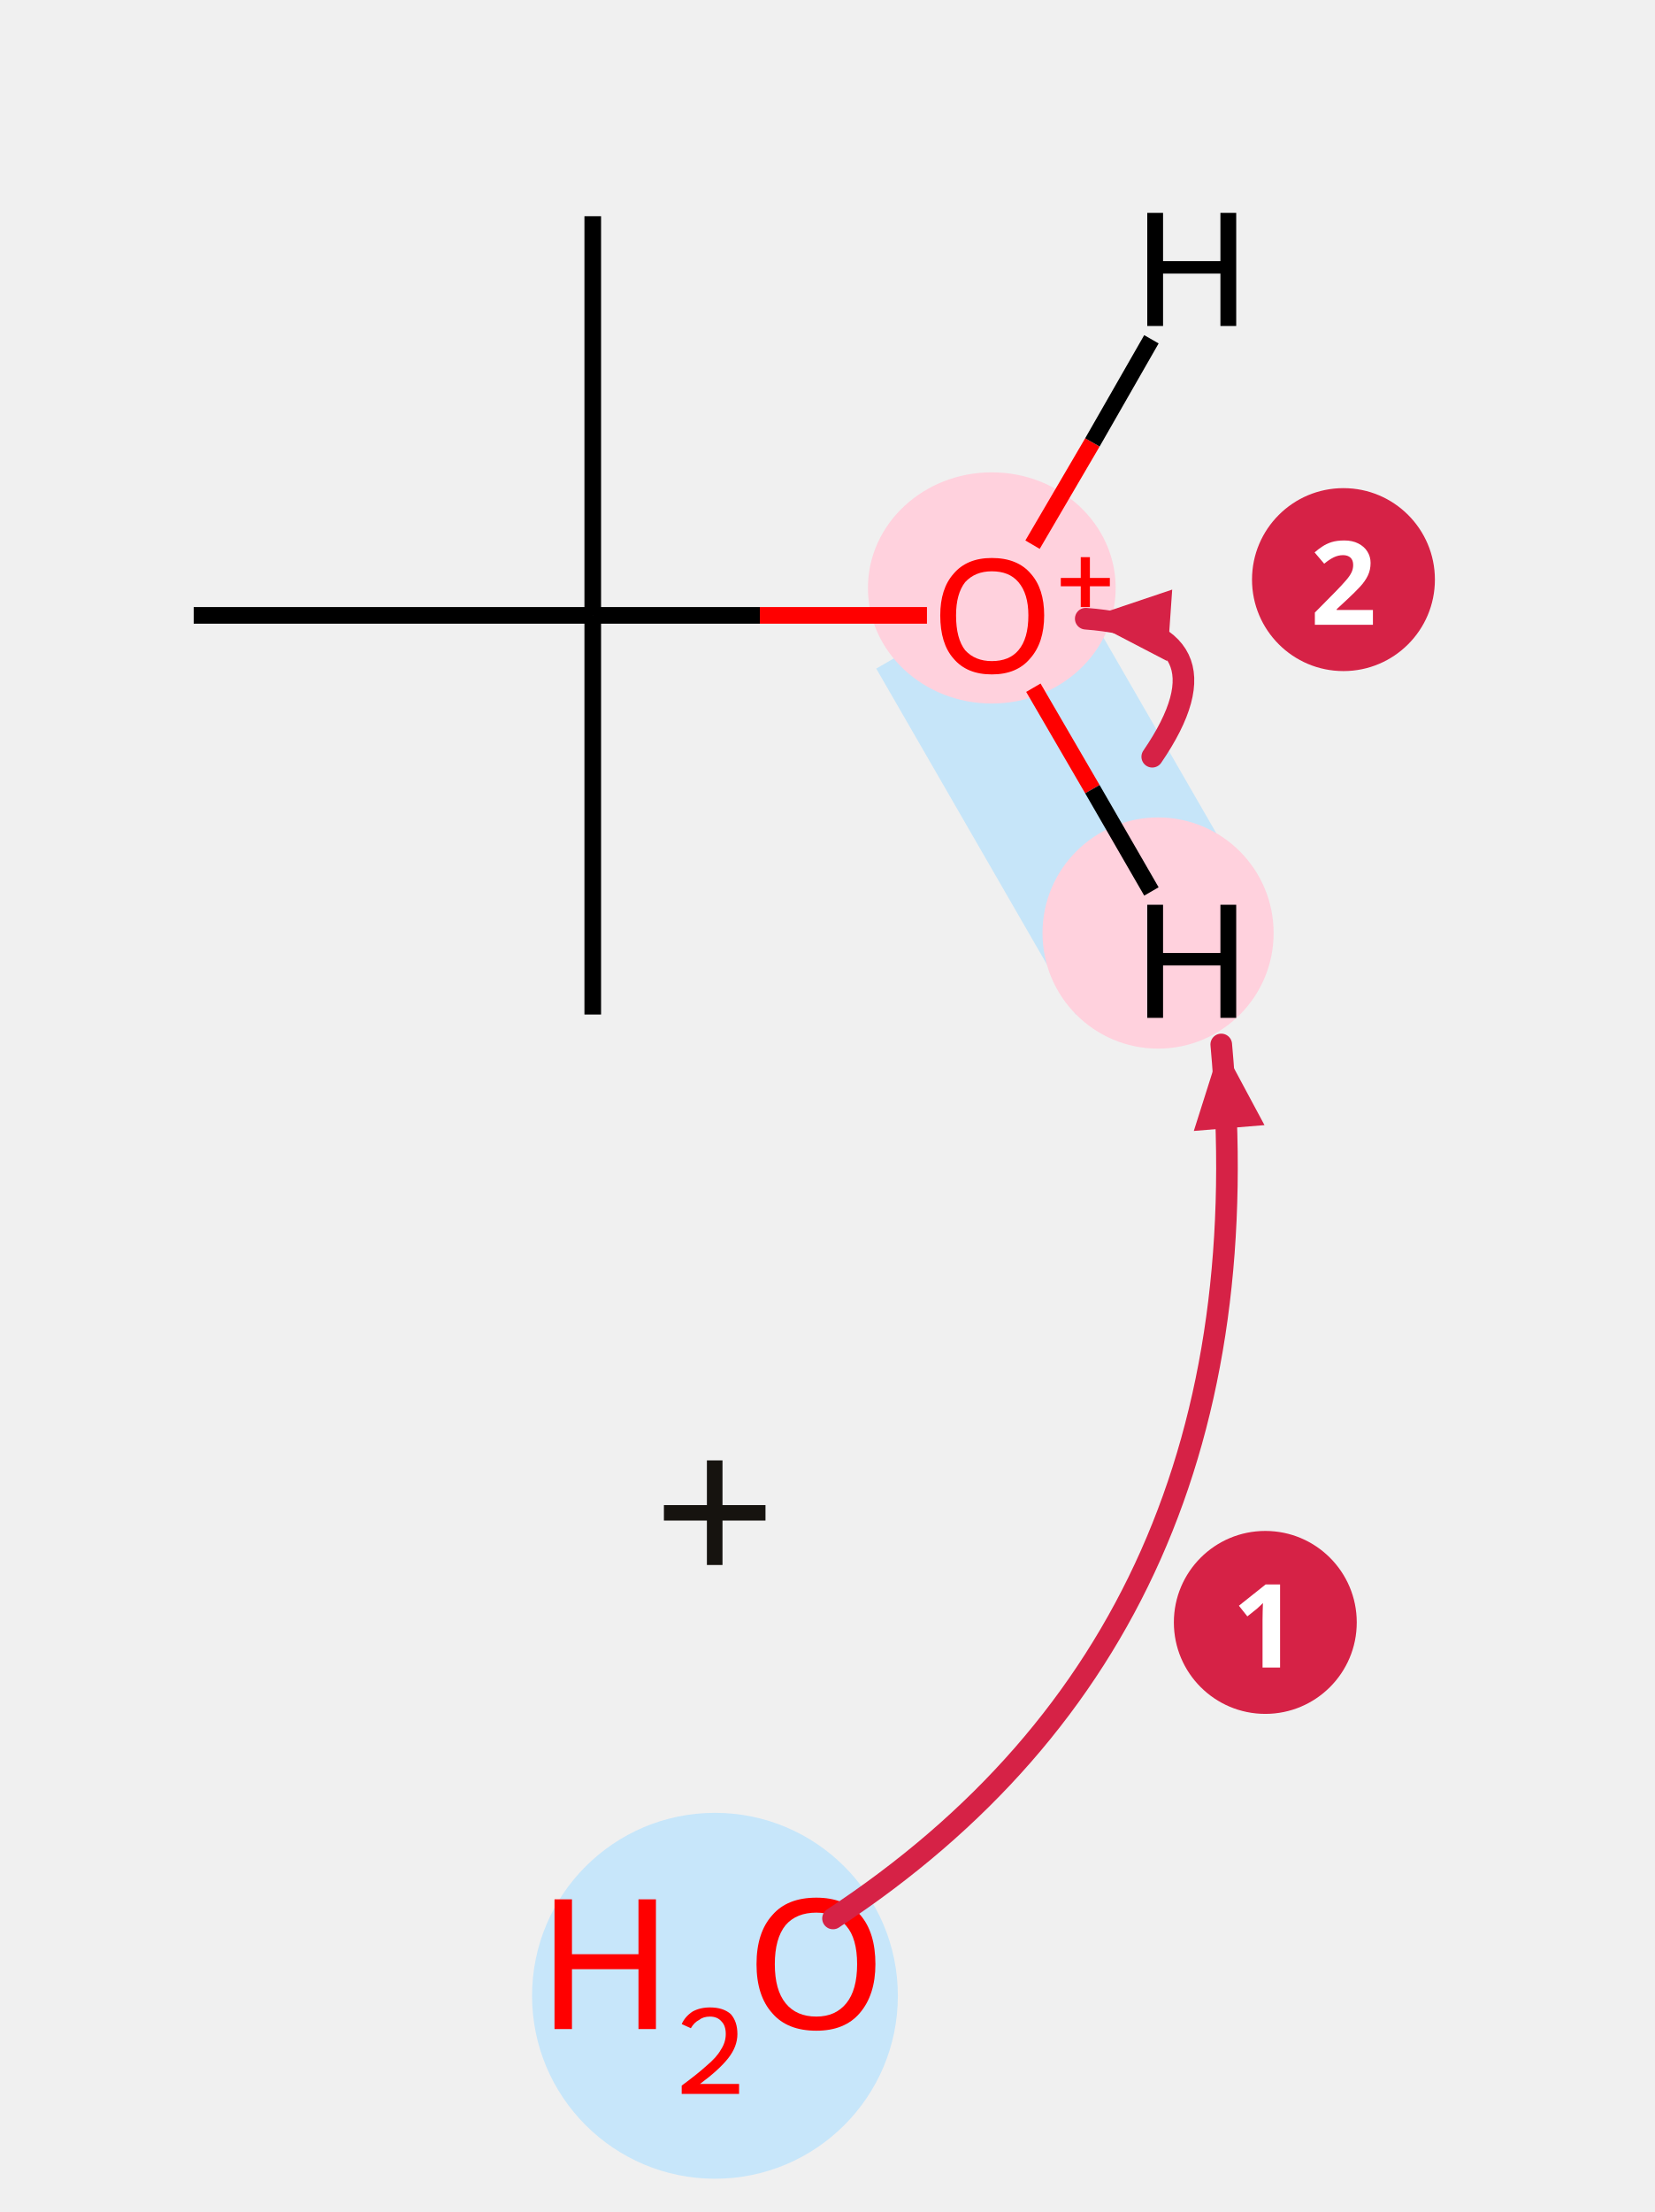
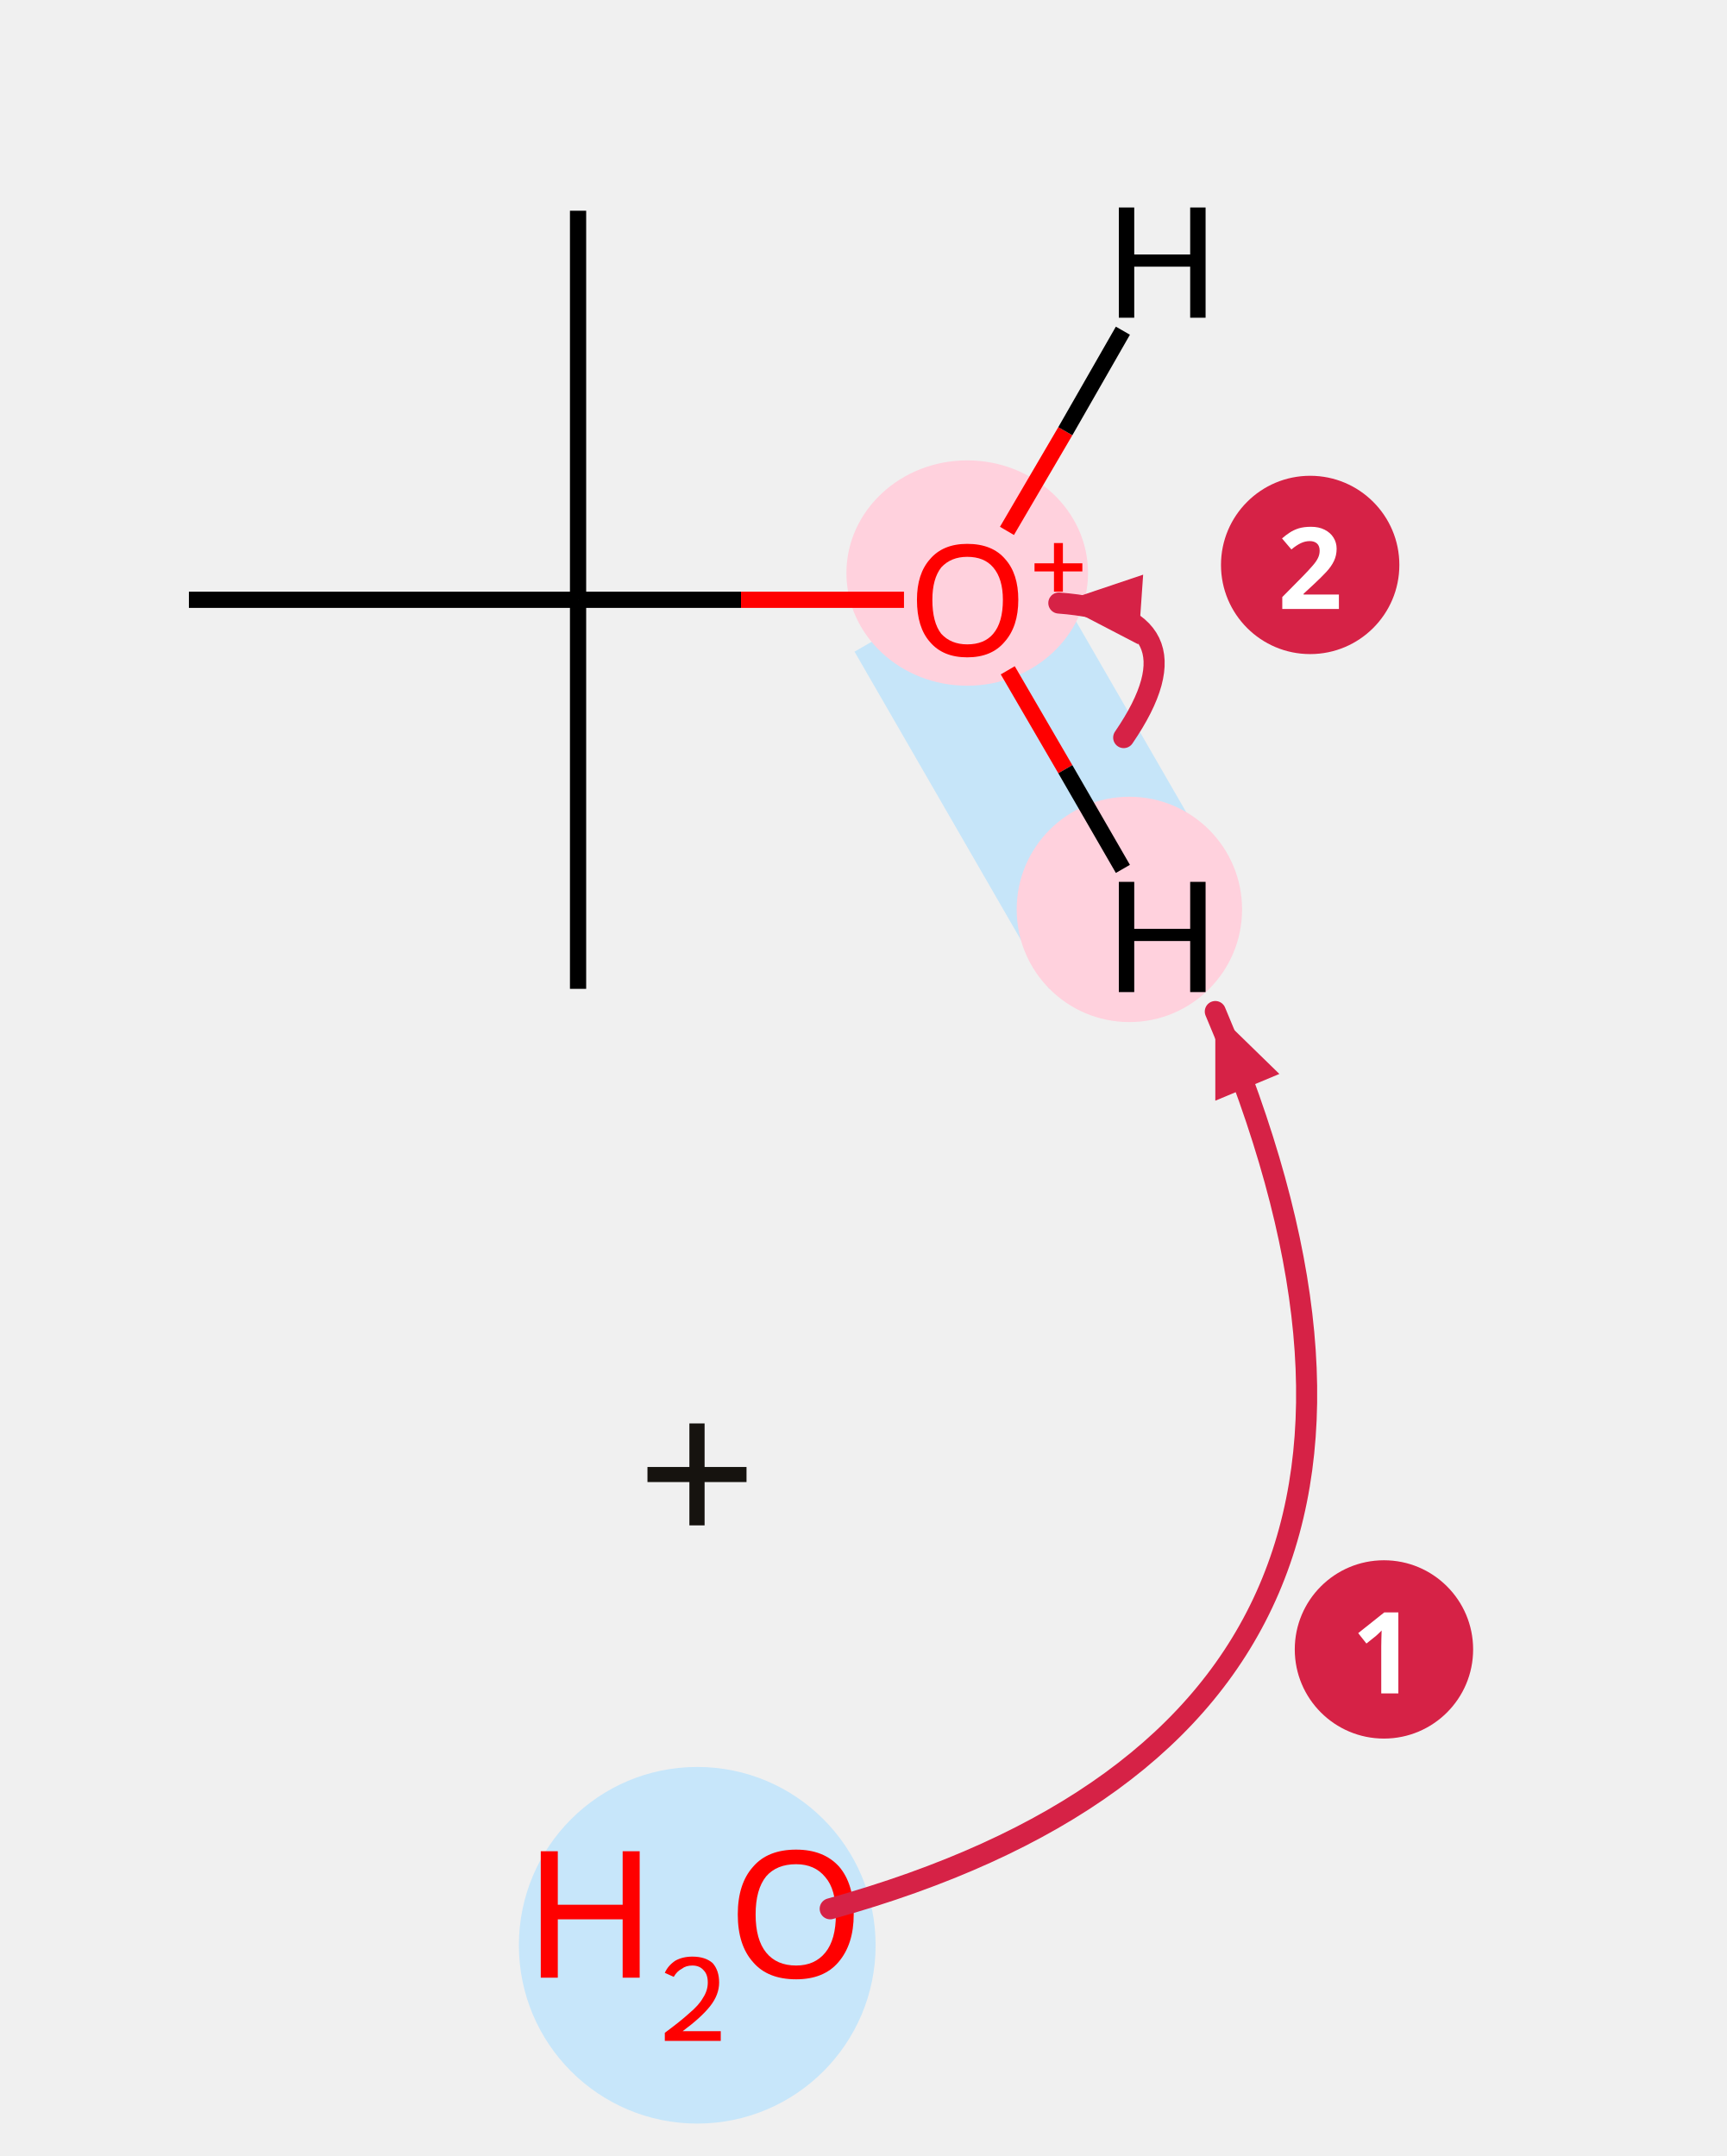
- <svg xmlns="http://www.w3.org/2000/svg" version="1.1" width="199px" height="266px" viewBox="4 4 199 266">
+ <svg xmlns="http://www.w3.org/2000/svg" version="1.1" width="213px" height="266px" viewBox="4 4 213 266">
  <g transform="translate(-30.0, -32.0)">
    <path class="bond-4 atom-4 atom-5" d="M 161.5,103.6 L 185.5,145.2 L 163.4,158.0 L 139.4,116.4 Z" style="fill:#C6E5F9;fill-rule:evenodd;fill-opacity:1;stroke:#C6E5F9;stroke-width:0.0px;stroke-linecap:butt;stroke-linejoin:miter;stroke-miterlimit:10;stroke-opacity:1;" />
    <ellipse cx="153.3" cy="106.7" rx="14.4" ry="13.4" class="atom-4" style="fill:#FFD1DD;fill-rule:evenodd;stroke:#FFD1DD;stroke-width:1.0px;stroke-linecap:butt;stroke-linejoin:miter;stroke-opacity:1" />
    <ellipse cx="173.3" cy="148.2" rx="13.4" ry="13.4" class="atom-5" style="fill:#FFD1DD;fill-rule:evenodd;stroke:#FFD1DD;stroke-width:1.0px;stroke-linecap:butt;stroke-linejoin:miter;stroke-opacity:1" />
    <path class="bond-0 atom-0 atom-1" d="M 105.3,62.0 L 105.3,110.0" style="fill:none;fill-rule:evenodd;stroke:#000000;stroke-width:2.0px;stroke-linecap:butt;stroke-linejoin:miter;stroke-opacity:1" />
    <path class="bond-1 atom-1 atom-2" d="M 105.3,110.0 L 105.3,158.0" style="fill:none;fill-rule:evenodd;stroke:#000000;stroke-width:2.0px;stroke-linecap:butt;stroke-linejoin:miter;stroke-opacity:1" />
    <path class="bond-2 atom-1 atom-3" d="M 105.3,110.0 L 57.3,110.0" style="fill:none;fill-rule:evenodd;stroke:#000000;stroke-width:2.0px;stroke-linecap:butt;stroke-linejoin:miter;stroke-opacity:1" />
    <path class="bond-3 atom-1 atom-4" d="M 105.3,110.0 L 125.4,110.0" style="fill:none;fill-rule:evenodd;stroke:#000000;stroke-width:2.0px;stroke-linecap:butt;stroke-linejoin:miter;stroke-opacity:1" />
    <path class="bond-3 atom-1 atom-4" d="M 125.4,110.0 L 145.5,110.0" style="fill:none;fill-rule:evenodd;stroke:#FF0000;stroke-width:2.0px;stroke-linecap:butt;stroke-linejoin:miter;stroke-opacity:1" />
    <path class="bond-4 atom-4 atom-5" d="M 158.3,118.7 L 165.4,130.9" style="fill:none;fill-rule:evenodd;stroke:#FF0000;stroke-width:2.0px;stroke-linecap:butt;stroke-linejoin:miter;stroke-opacity:1" />
    <path class="bond-4 atom-4 atom-5" d="M 165.4,130.9 L 172.5,143.2" style="fill:none;fill-rule:evenodd;stroke:#000000;stroke-width:2.0px;stroke-linecap:butt;stroke-linejoin:miter;stroke-opacity:1" />
    <path class="bond-5 atom-4 atom-6" d="M 158.2,101.5 L 165.4,89.2" style="fill:none;fill-rule:evenodd;stroke:#FF0000;stroke-width:2.0px;stroke-linecap:butt;stroke-linejoin:miter;stroke-opacity:1" />
    <path class="bond-5 atom-4 atom-6" d="M 165.4,89.2 L 172.5,76.8" style="fill:none;fill-rule:evenodd;stroke:#000000;stroke-width:2.0px;stroke-linecap:butt;stroke-linejoin:miter;stroke-opacity:1" />
    <path class="atom-4" d="M 147.1 110.0 Q 147.1 106.8, 148.7 105.0 Q 150.3 103.1, 153.3 103.1 Q 156.4 103.1, 158.0 105.0 Q 159.6 106.8, 159.6 110.0 Q 159.6 113.3, 157.9 115.2 Q 156.3 117.1, 153.3 117.1 Q 150.3 117.1, 148.7 115.2 Q 147.1 113.4, 147.1 110.0 M 153.3 115.5 Q 155.4 115.5, 156.5 114.2 Q 157.7 112.8, 157.7 110.0 Q 157.7 107.4, 156.5 106.0 Q 155.4 104.7, 153.3 104.7 Q 151.3 104.7, 150.1 106.0 Q 149.0 107.4, 149.0 110.0 Q 149.0 112.8, 150.1 114.2 Q 151.3 115.5, 153.3 115.5 " fill="#FF0000" />
    <path class="atom-4" d="M 161.6 105.5 L 164.0 105.5 L 164.0 103.0 L 165.1 103.0 L 165.1 105.5 L 167.5 105.5 L 167.5 106.5 L 165.1 106.5 L 165.1 109.0 L 164.0 109.0 L 164.0 106.5 L 161.6 106.5 L 161.6 105.5 " fill="#FF0000" />
    <path class="atom-5" d="M 172.0 144.8 L 173.9 144.8 L 173.9 150.6 L 180.8 150.6 L 180.8 144.8 L 182.7 144.8 L 182.7 158.4 L 180.8 158.4 L 180.8 152.1 L 173.9 152.1 L 173.9 158.4 L 172.0 158.4 L 172.0 144.8 " fill="#000000" />
    <path class="atom-6" d="M 172.0 61.6 L 173.9 61.6 L 173.9 67.4 L 180.8 67.4 L 180.8 61.6 L 182.7 61.6 L 182.7 75.2 L 180.8 75.2 L 180.8 68.9 L 173.9 68.9 L 173.9 75.2 L 172.0 75.2 L 172.0 61.6 " fill="#000000" />
  </g>
  <g transform="translate(-30.0, 134.0)">
    <circle cx="120.0" cy="110.0" r="22" fill="rgb(199,230,250)" />
    <path class="atom-0" d="M 100.7 98.4 L 102.8 98.4 L 102.8 105.0 L 110.8 105.0 L 110.8 98.4 L 112.9 98.4 L 112.9 114.0 L 110.8 114.0 L 110.8 106.8 L 102.8 106.8 L 102.8 114.0 L 100.7 114.0 L 100.7 98.4 " fill="#FF0000" />
    <path class="atom-0" d="M 116.0 113.4 Q 116.4 112.5, 117.3 111.9 Q 118.2 111.4, 119.4 111.4 Q 121.0 111.4, 121.9 112.2 Q 122.7 113.1, 122.7 114.6 Q 122.7 116.1, 121.6 117.5 Q 120.5 118.9, 118.2 120.6 L 122.9 120.6 L 122.9 121.8 L 116.0 121.8 L 116.0 120.8 Q 117.9 119.4, 119.0 118.4 Q 120.2 117.4, 120.7 116.5 Q 121.3 115.6, 121.3 114.6 Q 121.3 113.6, 120.8 113.1 Q 120.3 112.5, 119.4 112.5 Q 118.6 112.5, 118.1 112.9 Q 117.5 113.2, 117.1 113.9 L 116.0 113.4 " fill="#FF0000" />
    <path class="atom-0" d="M 125.0 106.2 Q 125.0 102.4, 126.9 100.3 Q 128.7 98.2, 132.2 98.2 Q 135.6 98.2, 137.5 100.3 Q 139.3 102.4, 139.3 106.2 Q 139.3 109.9, 137.4 112.1 Q 135.6 114.2, 132.2 114.2 Q 128.7 114.2, 126.9 112.1 Q 125.0 110.0, 125.0 106.2 M 132.2 112.5 Q 134.5 112.5, 135.8 110.9 Q 137.1 109.3, 137.1 106.2 Q 137.1 103.1, 135.8 101.6 Q 134.5 100.0, 132.2 100.0 Q 129.8 100.0, 128.5 101.5 Q 127.2 103.1, 127.2 106.2 Q 127.2 109.3, 128.5 110.9 Q 129.8 112.5, 132.2 112.5 " fill="#FF0000" />
  </g>
  <text x="90.0" y="185.0" text-anchor="middle" dominant-baseline="central" font-family="Karla, sans-serif" font-size="26" fill="#16130F">+</text>
-   <path d="M 104.2,234.7 Q 157.3,199.8 150.9,129.6" fill="none" stroke="#D62246" stroke-width="2.6" stroke-linecap="round" />
-   <polygon points="150.9,129.6 156.1,139.3 147.6,140.0" fill="#D62246" />
-   <circle cx="156.2" cy="199.1" r="11" fill="#D62246" />
-   <text x="156.2" y="199.1" text-anchor="middle" dominant-baseline="central" font-family="Karla, sans-serif" font-size="14" font-weight="700" fill="#FFFFFF">1</text>
+   <path d="M 106.4,239.5 Q 190.9,216.0 153.9,128.8" fill="none" stroke="#D62246" stroke-width="2.6" stroke-linecap="round" />
+   <polygon points="153.9,128.8 161.8,136.5 153.9,139.8" fill="#D62246" />
+   <circle cx="174.7" cy="207.5" r="11" fill="#D62246" />
+   <text x="174.7" y="207.5" text-anchor="middle" dominant-baseline="central" font-family="Karla, sans-serif" font-size="14" font-weight="700" fill="#FFFFFF">1</text>
  <path d="M 142.6,95.0 Q 153.0,79.8 134.6,78.4" fill="none" stroke="#D62246" stroke-width="2.6" stroke-linecap="round" />
  <polygon points="134.6,78.4 145.0,74.9 144.4,83.5" fill="#D62246" />
  <circle cx="165.6" cy="73.7" r="11" fill="#D62246" />
  <text x="165.6" y="73.7" text-anchor="middle" dominant-baseline="central" font-family="Karla, sans-serif" font-size="14" font-weight="700" fill="#FFFFFF">2</text>
</svg>
